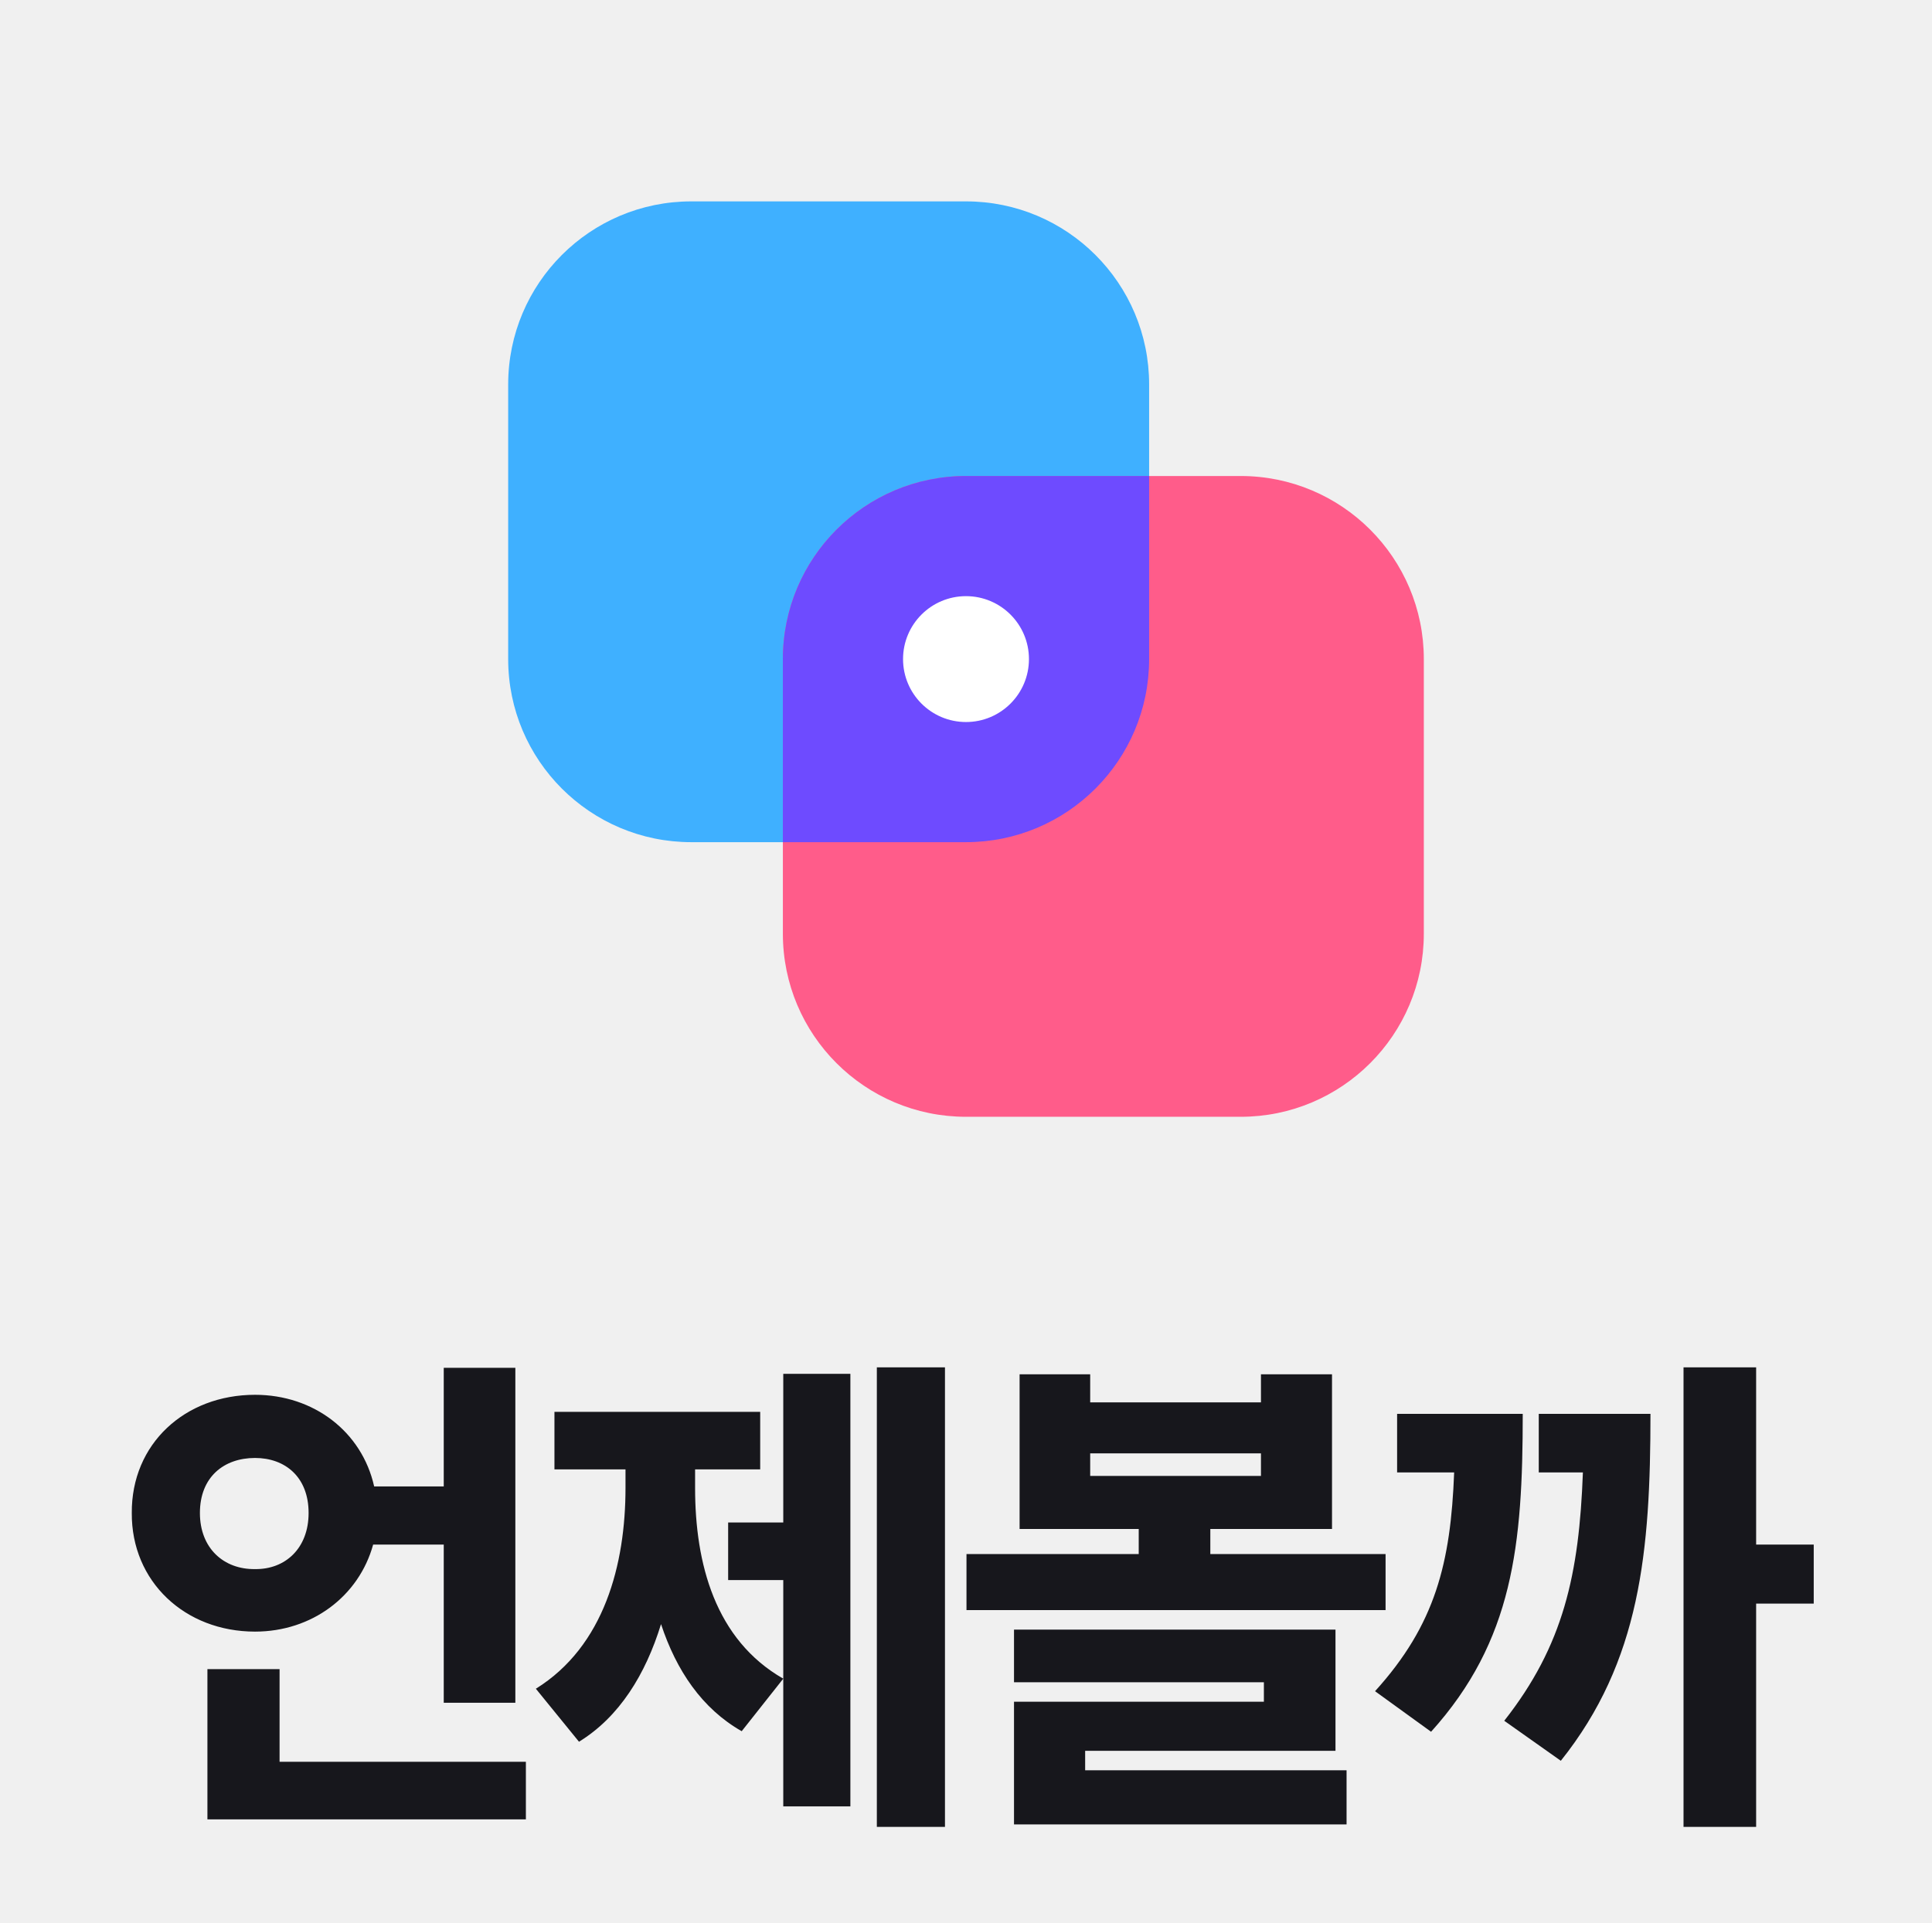
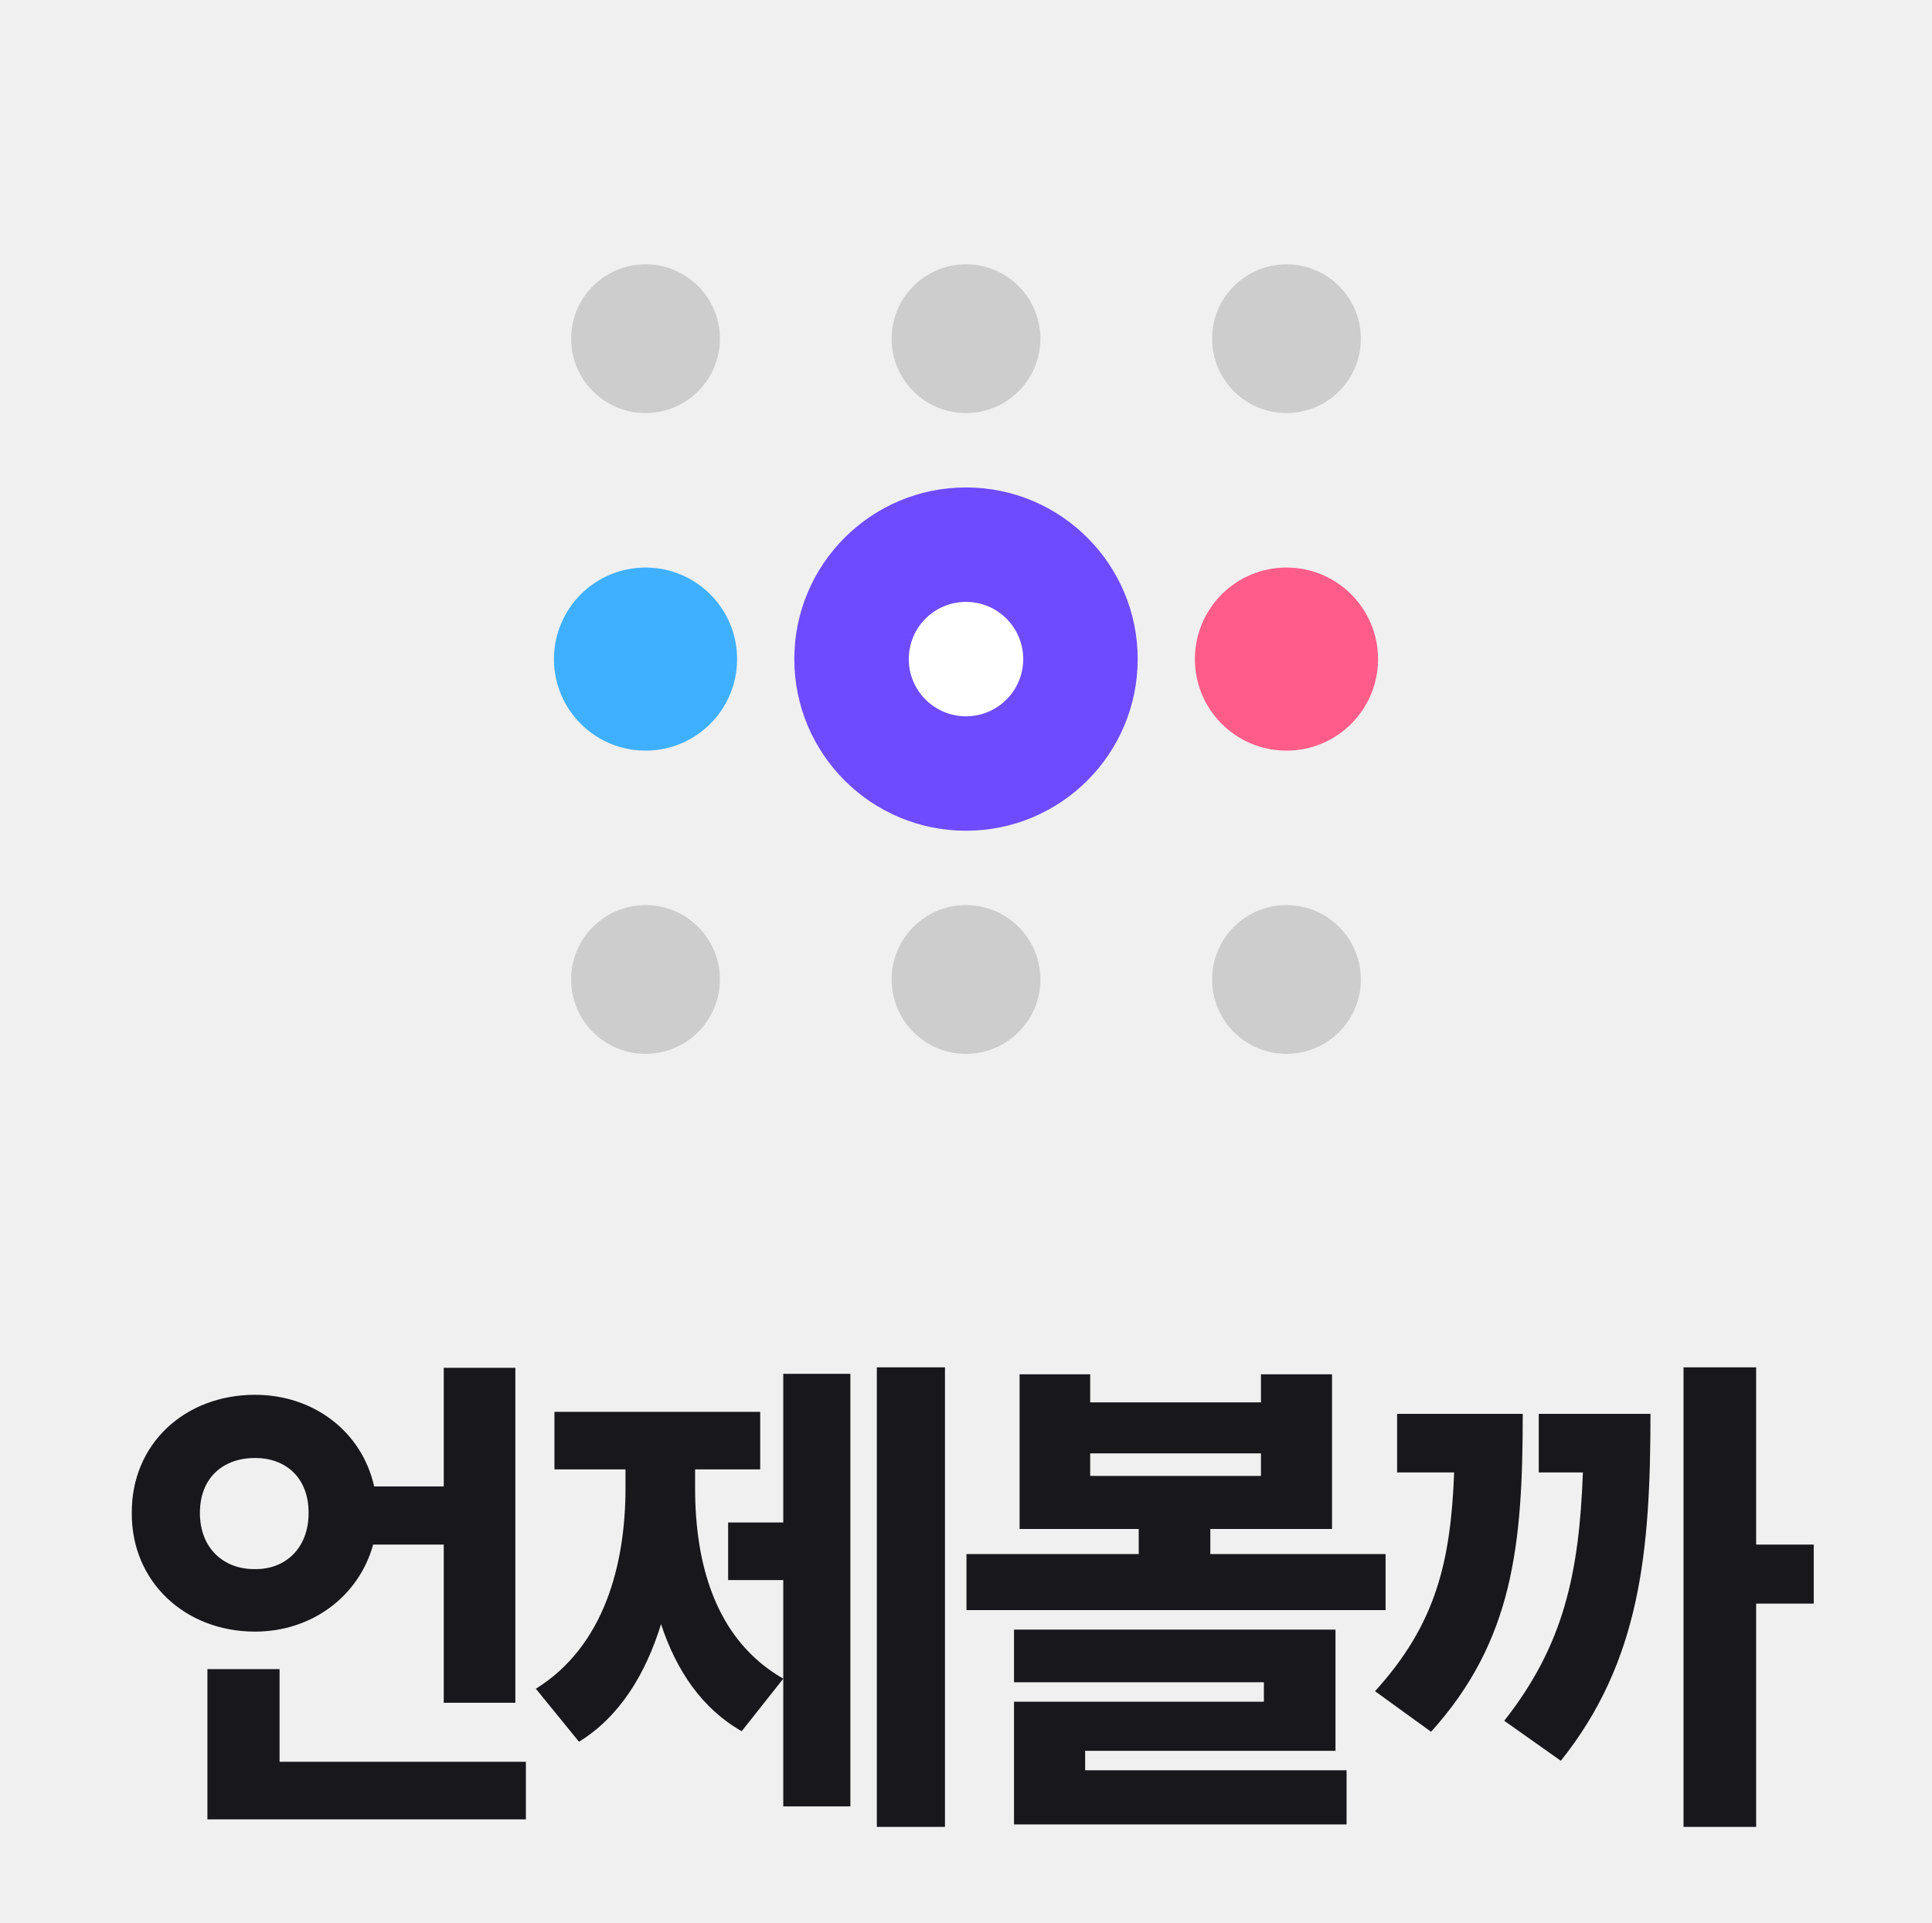
<svg xmlns="http://www.w3.org/2000/svg" width="211" height="210" viewBox="0 0 211 210">
  <g transform="translate(45.5 12) scale(1.25)">
-     <defs>
-       <clipPath id="va">
-         <rect x="8" y="8" width="56" height="56" rx="16" />
-       </clipPath>
-     </defs>
-     <rect x="8" y="8" width="56" height="56" rx="16" fill="#3FB0FF" />
-     <rect x="32" y="32" width="56" height="56" rx="16" fill="#FF5C8A" />
-     <rect x="32" y="32" width="56" height="56" rx="16" fill="#6E4BFF" clip-path="url(#va)" />
-     <circle cx="48" cy="48" r="5.5" fill="#FFFFFF" />
+     <circle cx="20" cy="20" r="6.5" fill="rgba(23,23,28,0.16)" />
+     <circle cx="48" cy="20" r="6.5" fill="rgba(23,23,28,0.16)" />
+     <circle cx="76" cy="20" r="6.5" fill="rgba(23,23,28,0.16)" />
+     <circle cx="20" cy="76" r="6.5" fill="rgba(23,23,28,0.16)" />
+     <circle cx="48" cy="76" r="6.5" fill="rgba(23,23,28,0.16)" />
+     <circle cx="76" cy="76" r="6.5" fill="rgba(23,23,28,0.16)" />
+     <circle cx="20" cy="48" r="8" fill="#3FB0FF" />
+     <circle cx="76" cy="48" r="8" fill="#FF5C8A" />
+     <circle cx="48" cy="48" r="15" fill="#6E4BFF" />
+     <circle cx="48" cy="48" r="5" fill="#FFFFFF" />
  </g>
  <path transform="translate(12.48313 194.32)" d="M43.80-44.90L35.98-44.90L35.98-31.94L28.38-31.94C27.04-37.93 21.77-41.95 15.37-41.95C7.71-41.95 1.86-36.59 1.91-29.04C1.86-21.55 7.71-16.08 15.37-16.08C21.57-16.08 26.71-19.93 28.27-25.59L35.98-25.59L35.98-8.31L43.80-8.31M44.95-1.86L18.05-1.86L18.05-11.98L10.17-11.98L10.17 4.43L44.95 4.43M15.37-35.05C18.65-35.05 21.22-32.98 21.22-29.04C21.22-25.16 18.65-22.86 15.37-22.91C11.98-22.86 9.35-25.16 9.35-29.04C9.35-32.98 11.98-35.05 15.37-35.05M90.72-44.95L83.28-44.95L83.28 5.25L90.72 5.25M80.39-44.24L73.06-44.24L73.06-28L67.04-28L67.04-21.71L73.06-21.71L73.06 3.01L80.39 3.01M63.43-31.77L63.43-33.80L70.54-33.80L70.54-40.09L48.07-40.09L48.07-33.80L55.83-33.80L55.83-31.77C55.83-23.46 53.53-14.49 46.04-9.84L50.75-4.05C55.15-6.75 58.02-11.40 59.71-16.90C61.38-11.84 64.17-7.68 68.52-5.20L73.06-10.94C65.62-15.20 63.43-23.52 63.43-31.77M106.58-44.19L98.87-44.19L98.87-27.29L111.88-27.29L111.88-24.55L93.07-24.55L93.07-18.43L138.84-18.43L138.84-24.55L119.70-24.55L119.70-27.29L132.99-27.29L132.99-44.19L125.23-44.19L125.23-41.12L106.58-41.12M106.58-33.09L106.58-35.55L125.23-35.55L125.23-33.09M133.37-16.30L98.26-16.30L98.26-10.55L125.55-10.55L125.55-8.42L98.26-8.42L98.26 4.98L134.58 4.98L134.58-0.93L106.03-0.93L106.03-3.06L133.37-3.06M179.31-44.95L171.38-44.95L171.38 5.25L179.31 5.25L179.31-19.14L185.60-19.14L185.60-25.59L179.31-25.59M153.82-39.87L140.10-39.87L140.10-33.47L146.33-33.47C145.95-23.57 144.28-16.84 137.69-9.57L143.81-5.14C152.78-15.09 153.82-25.54 153.82-39.87M167.77-39.87L155.57-39.87L155.57-33.47L160.39-33.47C159.98-22.37 158.28-14.57 151.80-6.34L157.98-1.97C166.67-12.85 167.77-24.83 167.77-39.87" fill="#17171C" />
</svg>
